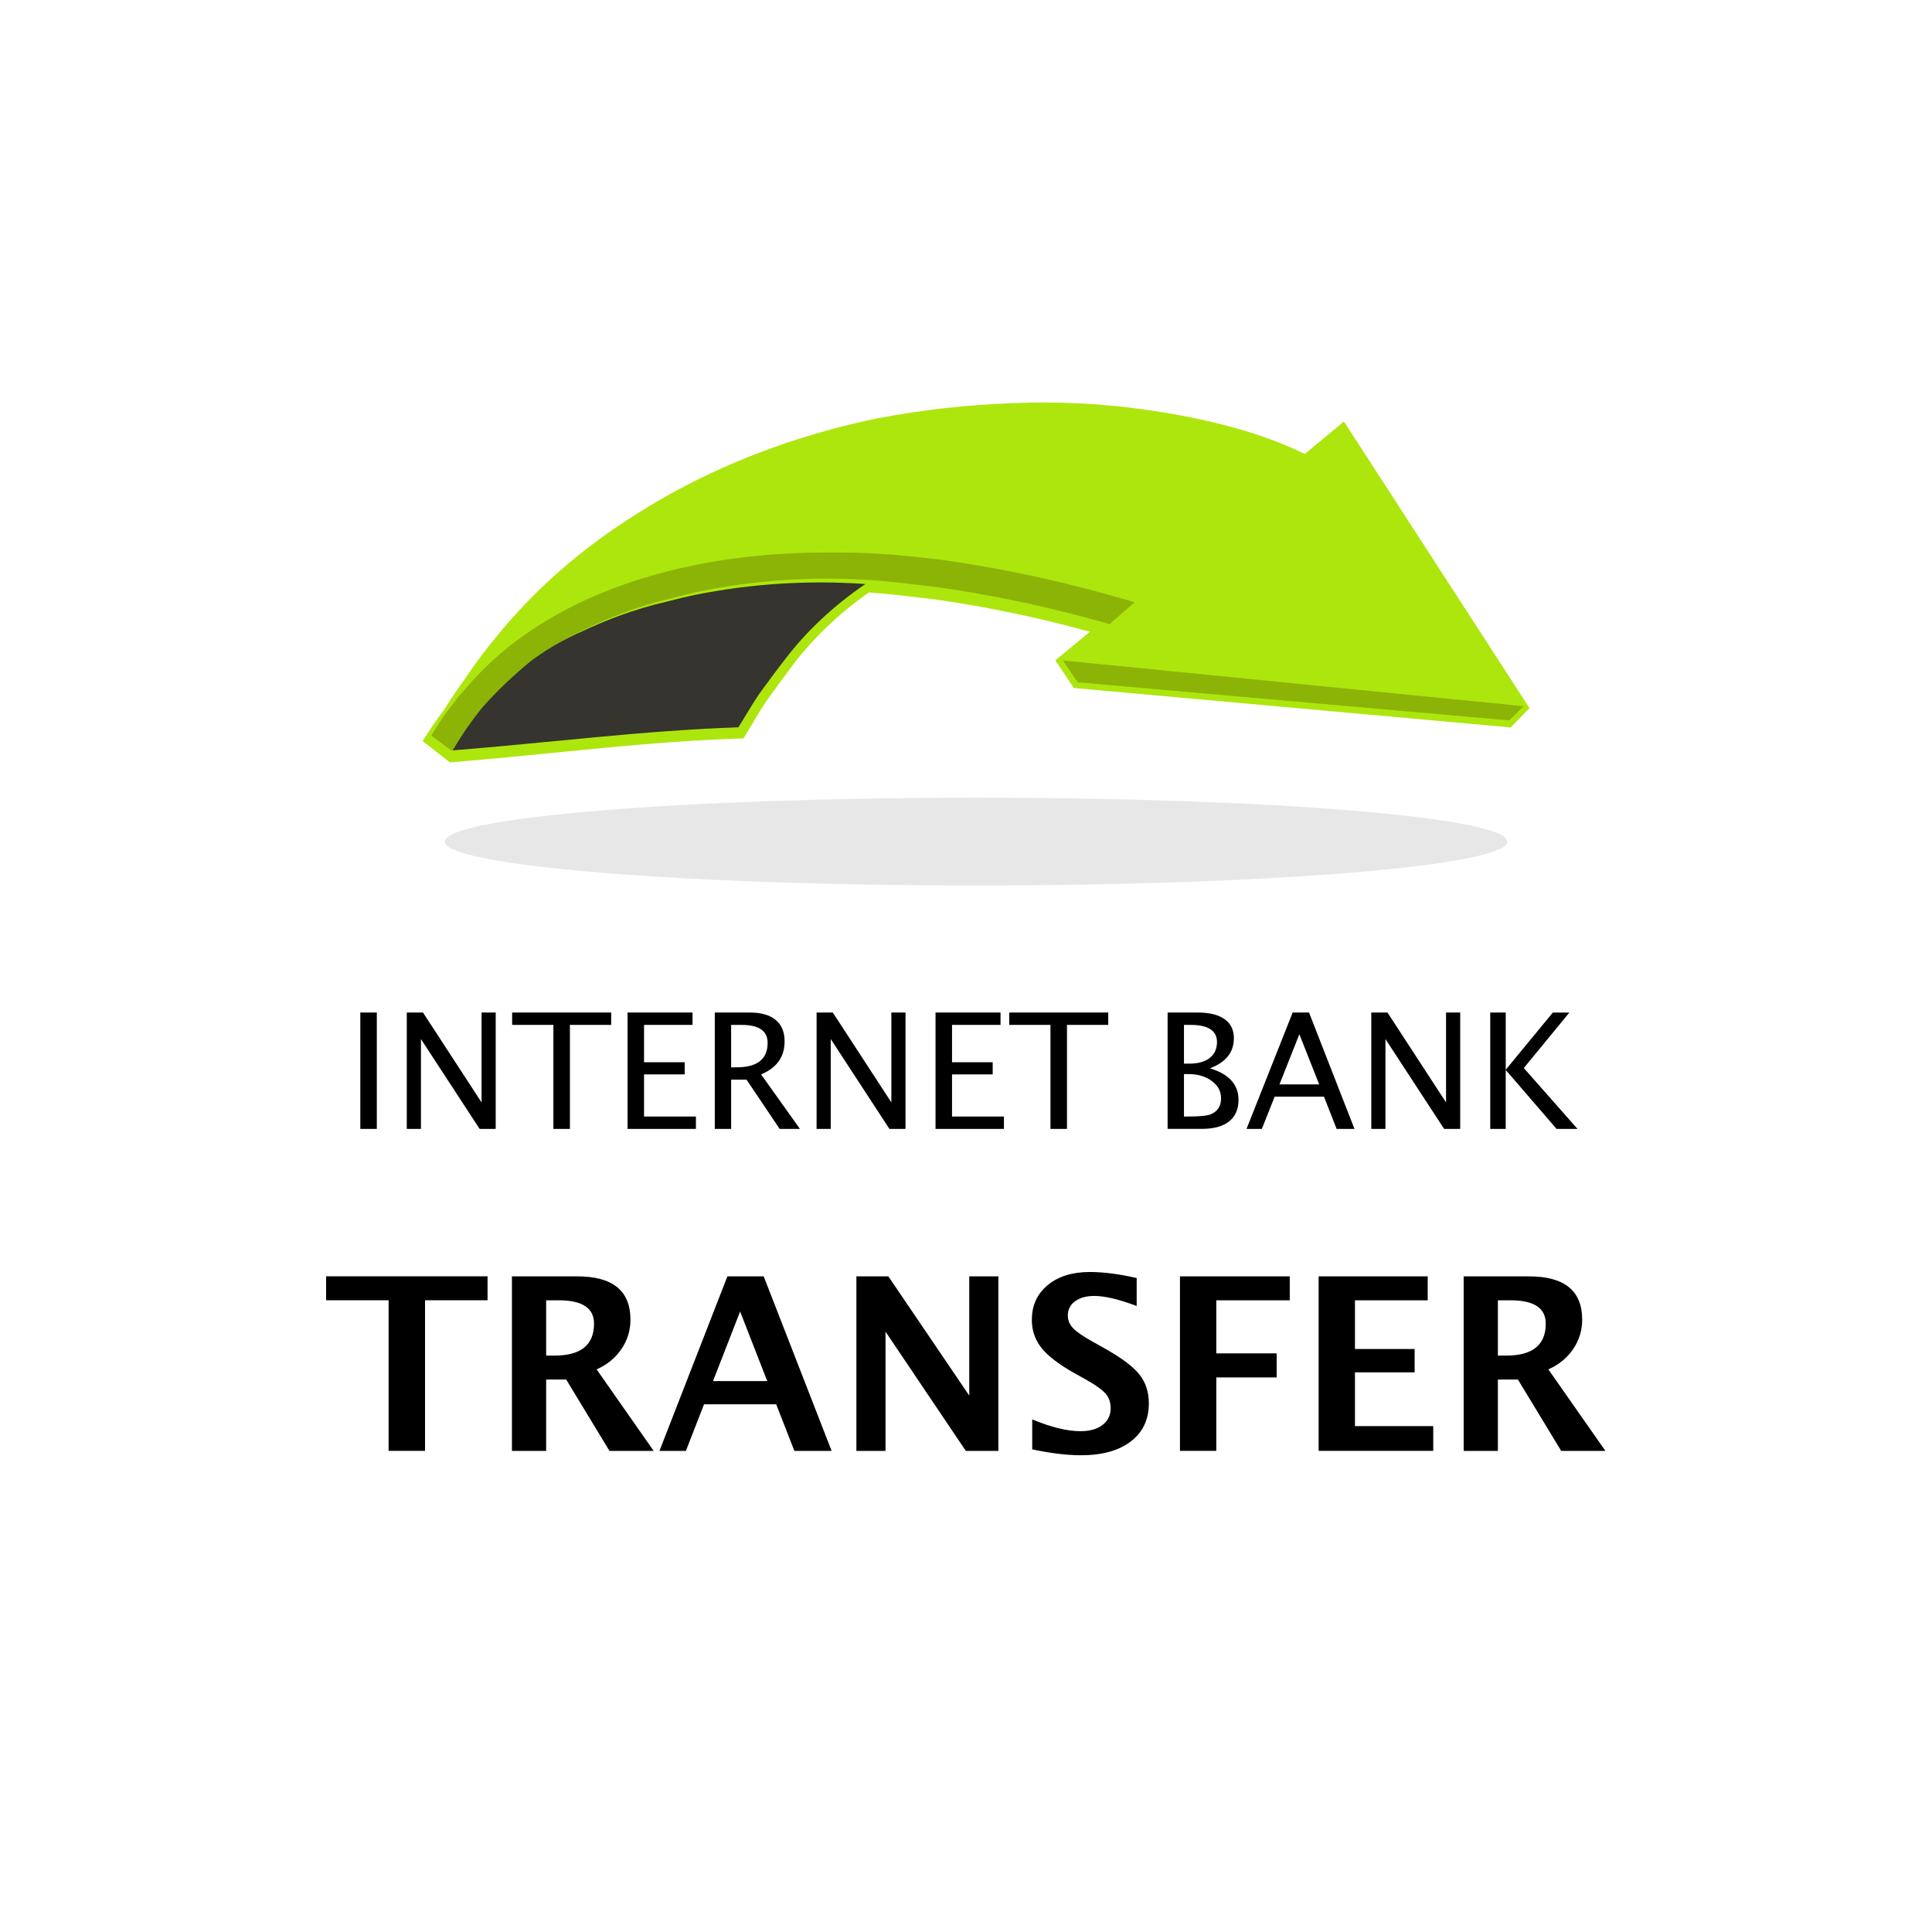
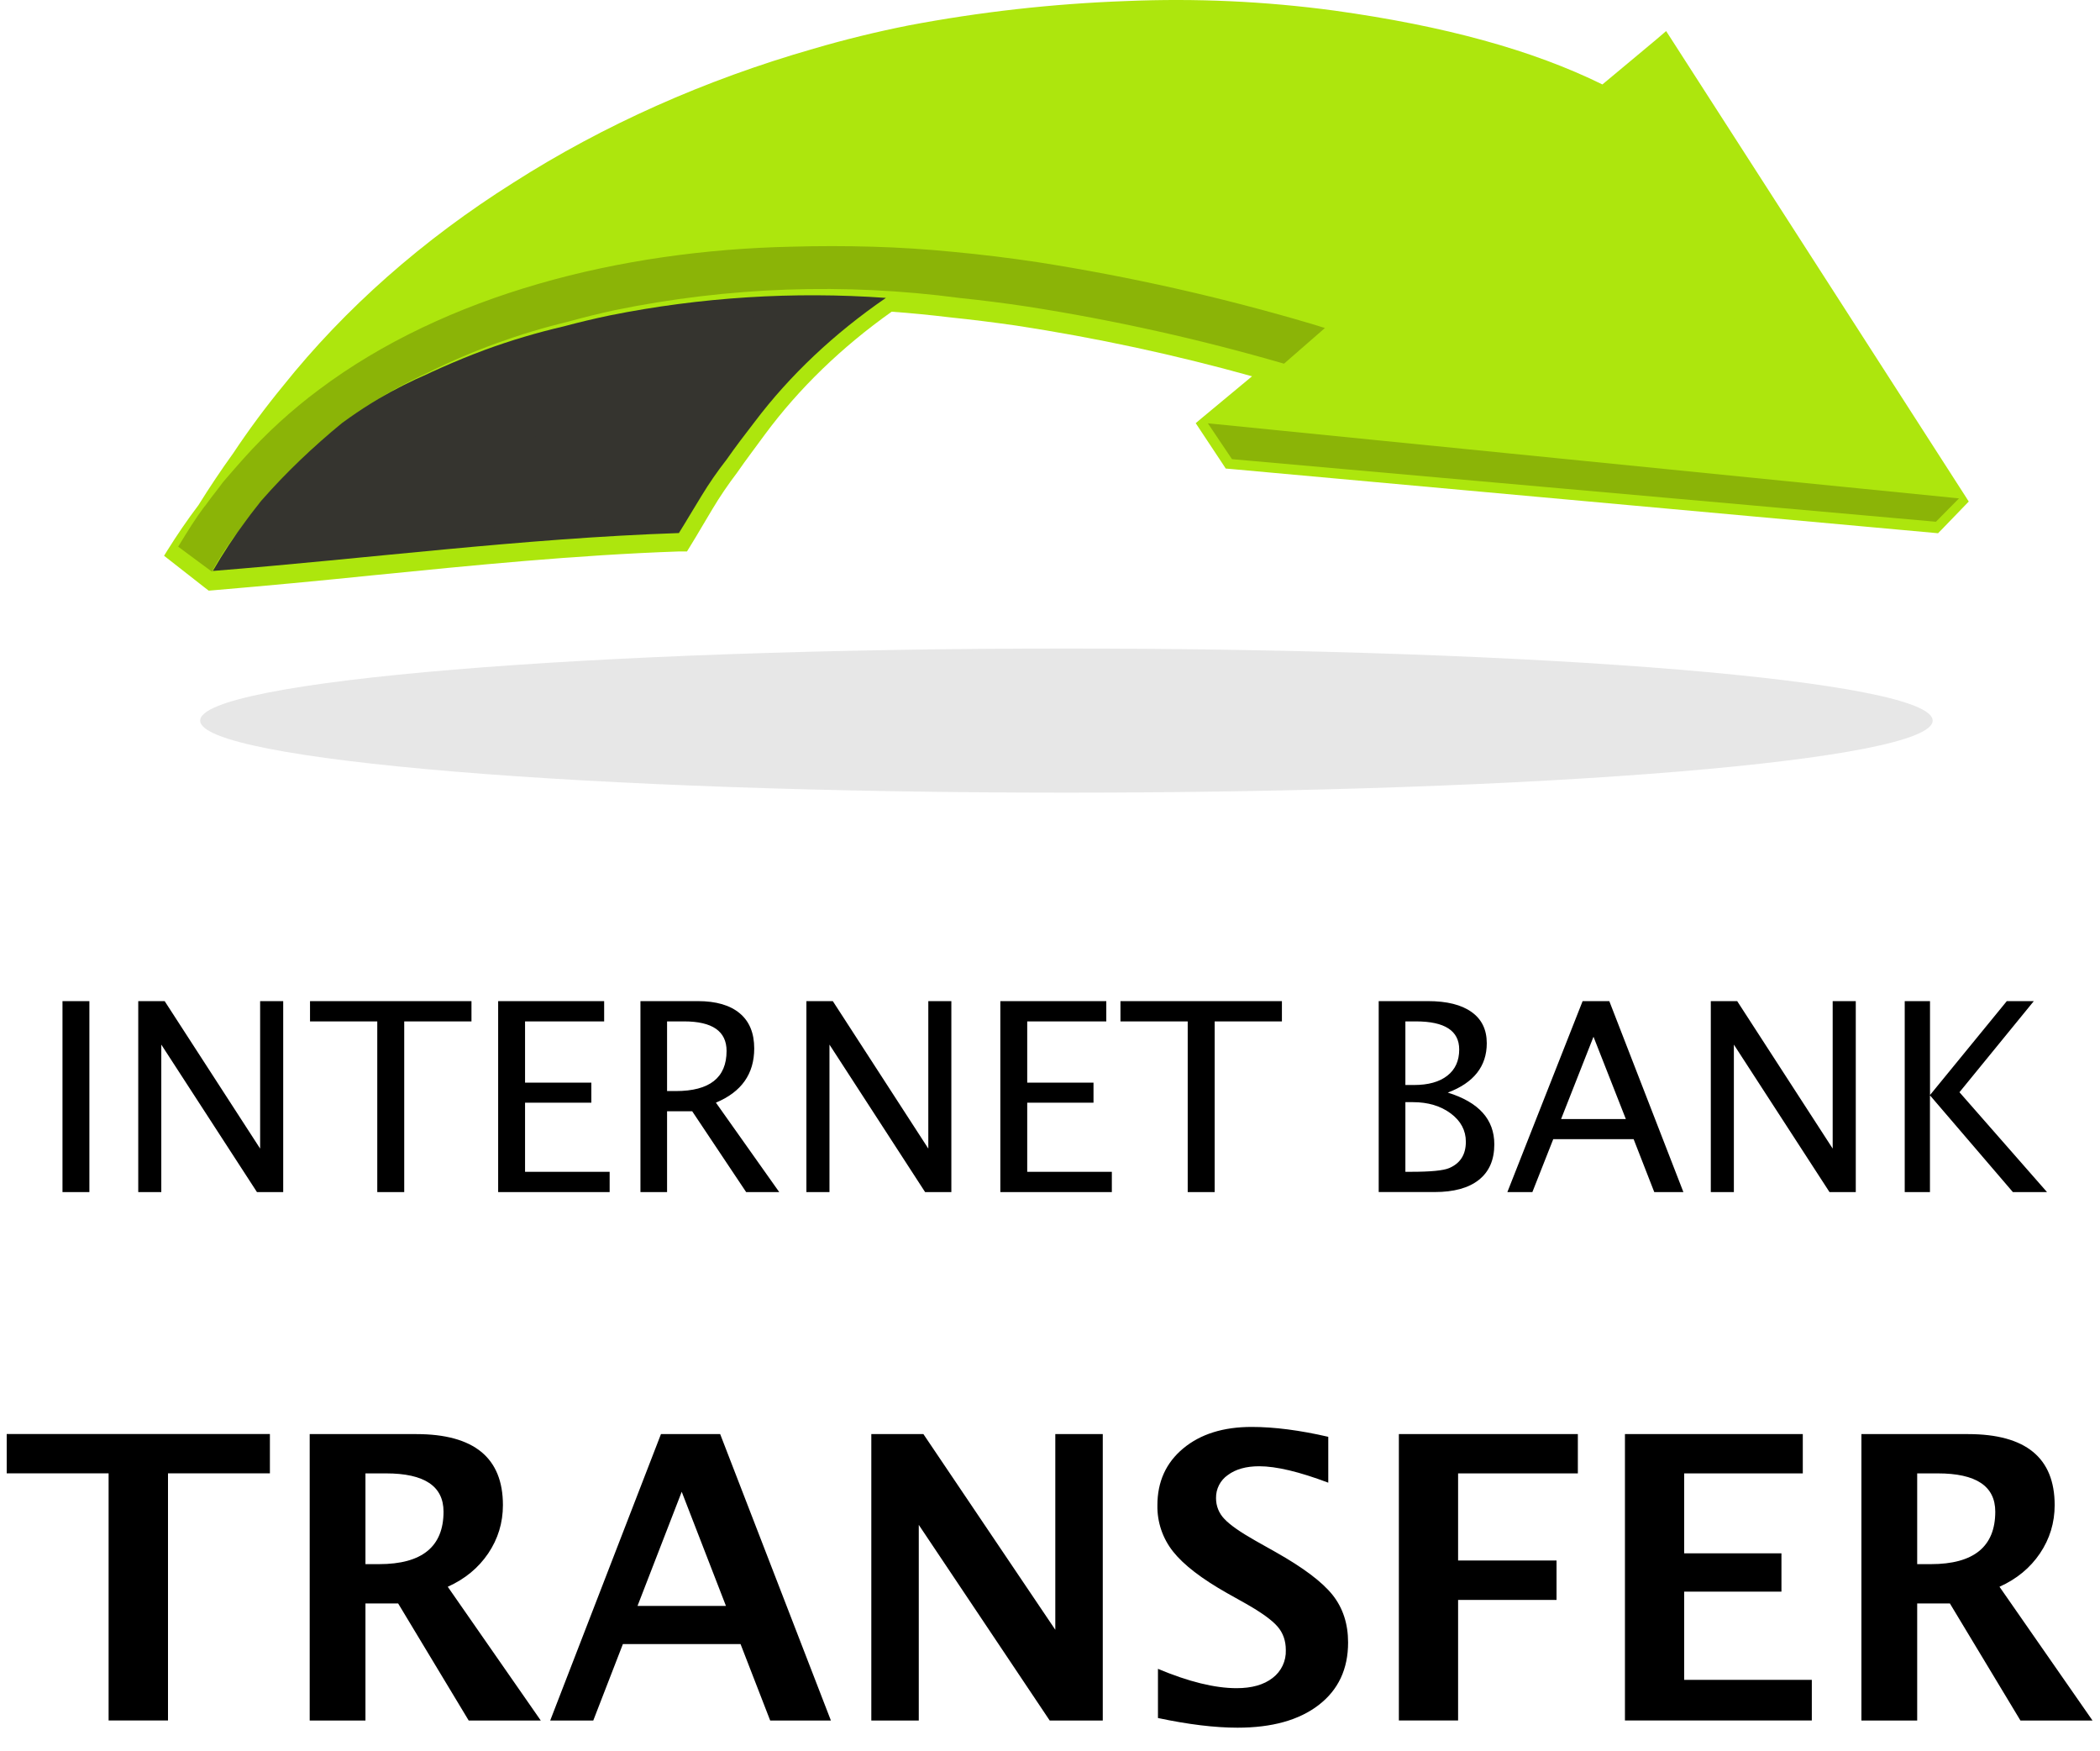
- <svg xmlns="http://www.w3.org/2000/svg" width="96" height="96" viewBox="0 0 96 96">
-   <g fill="none" fill-rule="evenodd">
-     <path d="M17.904 56.094v-5.782h.82v5.782h-.82zm2.309 0v-5.782h.805l2.91 4.465v-4.465h.703v5.782h-.8l-2.915-4.465v4.465h-.703zm7.285 0v-5.168h-2.05v-.614h4.921v.614h-2.05v5.168h-.821zm3.684 0v-5.782h3.23v.614h-2.41v1.855h2.02v.606h-2.02v2.093h2.578v.614h-3.398zm4.336 0v-5.782h1.75c.554 0 .98.123 1.275.368.296.244.443.6.443 1.066 0 .77-.389 1.318-1.168 1.64l1.93 2.708H38.74l-1.644-2.446h-.766v2.446h-.812zm.812-3.059h.266c1.031 0 1.547-.405 1.547-1.215 0-.596-.433-.894-1.297-.894h-.516v2.11zm4.246 3.059v-5.782h.805l2.91 4.465v-4.465h.703v5.782h-.8l-2.915-4.465v4.465h-.703zm5.91 0v-5.782h3.23v.614h-2.41v1.855h2.02v.606h-2.02v2.093h2.579v.614h-3.399zm5.711 0v-5.168h-2.05v-.614h4.921v.614h-2.05v5.168h-.82zm5.821 0v-5.782h1.5c.578 0 1.021.11 1.33.329.308.218.463.533.463.945 0 .7-.396 1.2-1.188 1.496.945.29 1.418.811 1.418 1.566 0 .47-.156.827-.469 1.075-.312.247-.763.37-1.351.37h-1.703zm.812-.614h.168c.602 0 .99-.037 1.168-.113.339-.143.508-.409.508-.797 0-.343-.154-.63-.461-.857-.307-.228-.692-.342-1.152-.342h-.23v2.11zm0-2.628h.262c.437 0 .776-.094 1.017-.282.241-.187.362-.452.362-.793 0-.567-.44-.851-1.32-.851h-.32v1.926zm6.719 1.03l-.985-2.491-.988 2.492h1.973zm.867 2.212l-.629-1.602h-2.45l-.636 1.602h-.762l2.293-5.782h.813l2.258 5.782h-.887zm1.723 0v-5.782h.804l2.91 4.465v-4.465h.704v5.782h-.801l-2.914-4.465v4.465h-.703zm5.91 0v-5.782h.77v2.844l2.34-2.843h.823l-2.265 2.757 2.668 3.024h-1.04l-2.527-2.93v2.93h-.77zm-54.739 16V64.61h-3.106v-1.19h8.022v1.19H21.12v7.483h-1.81zm6.128 0v-8.672h3.247c1.761 0 2.642.717 2.642 2.15 0 .535-.15 1.023-.448 1.462-.299.44-.71.777-1.233 1.01l2.835 4.05h-2.197l-2.15-3.545h-.996v3.545h-1.7zm1.7-4.735h.416c1.308 0 1.963-.529 1.963-1.588 0-.773-.584-1.16-1.752-1.16h-.627v2.748zm5.63 4.735l3.376-8.672h1.804l3.375 8.672h-1.851l-.903-2.315h-3.586l-.902 2.315H32.77zm2.66-3.469h2.696l-1.348-3.457-1.347 3.457zm7.126 3.469v-8.672h1.588l4.02 5.924v-5.924h1.446v8.672h-1.617l-3.99-5.924v5.924h-1.447zm8.736-.076v-1.489c.934.39 1.732.586 2.397.586.464 0 .83-.103 1.098-.31a1.01 1.01 0 0 0 .402-.844c0-.281-.084-.519-.252-.712-.168-.193-.487-.423-.956-.688l-.58-.323c-.777-.437-1.326-.856-1.646-1.257a2.18 2.18 0 0 1-.48-1.403c0-.715.262-1.289.788-1.723.525-.433 1.22-.65 2.083-.65.691 0 1.47.1 2.337.299v1.389c-.886-.332-1.587-.498-2.103-.498-.399 0-.718.088-.958.266a.83.83 0 0 0-.36.7.89.89 0 0 0 .252.627c.167.18.484.4.949.662l.62.346c.837.469 1.413.9 1.73 1.295.316.395.474.875.474 1.441 0 .805-.299 1.436-.897 1.893-.597.457-1.421.686-2.472.686-.695 0-1.504-.098-2.426-.293zm7.342.076v-8.672h5.455v1.19h-3.65v2.636h3v1.195h-3v3.65h-1.805zm6.89 0v-8.672h5.42v1.19h-3.615v2.42h2.965v1.16h-2.965v2.671h3.89v1.23h-5.695zm7.207 0v-8.672h3.247c1.761 0 2.642.717 2.642 2.15 0 .535-.15 1.023-.448 1.462-.299.44-.71.777-1.233 1.01l2.835 4.05h-2.197l-2.15-3.545h-.996v3.545h-1.7zm1.7-4.735h.416c1.308 0 1.963-.529 1.963-1.588 0-.773-.584-1.16-1.752-1.16h-.627v2.748z" fill="#000" />
-     <g transform="translate(21 20)" fill-rule="nonzero">
-       <ellipse fill="#000" opacity=".096" cx="27.5" cy="21.818" rx="26.4" ry="2.182" />
-       <path d="M54.069 16.14l.11-.11.7-.72.121-.124-.089-.14-8.932-13.794-.202-.311-.297.253-1.645 1.363C41.705 1.515 39.027.784 35.658.32a36.262 36.262 0 0 0-6.332-.288c-2.24.08-4.466.328-6.648.74-.967.192-1.937.427-2.883.703-3.311.942-6.402 2.312-9.146 4.053-2.76 1.726-5.132 3.806-7.02 6.153a25.06 25.06 0 0 0-1.52 2.04 27.542 27.542 0 0 0-1.06 1.573c-.34.447-.658.909-.948 1.372L0 16.828l.163.126 1.091.848.107.082.148-.012a272.41 272.41 0 0 0 4.82-.45c3.066-.304 6.227-.618 9.374-.725h.234l.083-.134c.13-.21.261-.426.383-.634.1-.171.207-.347.311-.518.225-.375.475-.74.747-1.096.297-.428.594-.807.858-1.17 1.034-1.386 2.334-2.636 3.855-3.707.593.042 1.186.1 1.78.171.66.068 1.334.152 2.01.248 2.443.372 4.847.885 7.194 1.536l-1.563 1.29-.154.13.104.156.733 1.1.077.118.166.014 21.376 1.929.175.016-.003-.007z" fill="#ADE60D" />
-       <path d="M2.249 13.86c.466-.69.972-1.363 1.515-2.017 3.768-4.672 9.411-8.228 16.041-10.108a36.82 36.82 0 0 1 2.864-.684c3.162-.6 6.417-.843 9.667-.723 1.09.044 2.175.14 3.25.284 2.856.39 5.836 1.053 8.313 2.302l1.83-1.503 8.974 13.764-22.897-2.304 3.164-2.6-.297-.09a65.643 65.643 0 0 0-8.363-1.83 38.488 38.488 0 0 0-2.525-.299 55.704 55.704 0 0 0-2.44-.151 34.717 34.717 0 0 0-2.466 0c-5.153.11-10.42 1.4-14.233 4.174A15.138 15.138 0 0 0 2.38 14.08c-.433.454-.83.928-1.19 1.42.303-.563.672-1.107 1.059-1.64z" fill="#ADE60D" />
-       <path fill="#8BB407" d="M54 15.797l-21.454-1.895-.735-1.085 22.892 2.273zm-52.737-.506l-.039.063c.139-.192.282-.381.43-.567l.133-.177.036-.043c.2-.233.401-.46.602-.684a15.524 15.524 0 0 1 2.29-2.081c3.87-2.888 9.182-4.218 14.388-4.332a42.72 42.72 0 0 1 2.492 0 35.65 35.65 0 0 1 2.468.157c.853.08 1.703.183 2.552.31a64.825 64.825 0 0 1 8.384 1.878l.38.116-1.247 1.081a63.214 63.214 0 0 0-7.824-1.73 45.623 45.623 0 0 0-2.059-.26 31.827 31.827 0 0 0-10.515.37c-.485.104-.965.222-1.438.353a20.32 20.32 0 0 0-4.213 1.517c-1.408.634-2.664 1.466-3.708 2.457a12.75 12.75 0 0 0-.981 1.02c-.775.895-1.388 1.571-1.936 2.57L.43 16.552c.301-.486.49-.802.833-1.26z" />
-       <path d="M2.524 15.727l.115-.154.127-.163.112-.142.038-.05.048-.058a20.323 20.323 0 0 1 2.464-2.354l.23-.165a13.4 13.4 0 0 1 .883-.569 13.884 13.884 0 0 1 1.499-.754l.12-.057c.417-.188.84-.37 1.271-.536l.358-.136a20.51 20.51 0 0 1 2.387-.706c.465-.124.936-.235 1.412-.334A31.612 31.612 0 0 1 22 9.02c-1.58 1.078-2.93 2.344-3.998 3.75-.295.379-.59.764-.86 1.147-.278.354-.532.72-.762 1.096-.233.373-.455.754-.69 1.127-4.764.16-9.476.773-14.204 1.147a15.48 15.48 0 0 1 1.038-1.561z" fill="#35342F" />
-       <path d="M7.73 8.047c2.323-1.635 5.014-2.855 7.91-3.588 7.44-1.862 15.058-1.434 22.226.67 6.145 1.803 11.391 5.015 15.795 8.925l.15.253-20.325-2.212 2.21-1.958.755-.669-1.026-.317-.314-.096a62.574 62.574 0 0 0-8.52-2.009 40.38 40.38 0 0 0-2.587-.33 44.93 44.93 0 0 0-2.512-.167 35.355 35.355 0 0 0-2.54 0l-.452.013c-2.611.086-5.19.514-7.647 1.267a21.94 21.94 0 0 0-5.204 2.351 27.096 27.096 0 0 1 2.08-2.133z" fill="#ADE60D" />
-       <path d="M2.676 16.692c1.194-.104 2.388-.23 3.56-.333 2.986-.288 6.066-.586 9.14-.703l.197-.324c.105-.168.21-.342.32-.514.239-.389.504-.768.794-1.135.298-.425.597-.806.877-1.16a18.888 18.888 0 0 1 2.95-2.985c-.577 0-1.147 0-1.71.014a29.437 29.437 0 0 0-4.911.567 26.59 26.59 0 0 0-1.38.324c-.791.185-1.565.415-2.312.689l-.347.128c-.42.163-.838.338-1.244.522l-.042.018-.075.034c-.247.106-.495.23-.737.34-.242.11-.463.241-.687.372a7.42 7.42 0 0 0-.432.264h-.018c-.138.088-.275.18-.406.271L6 13.233a19.573 19.573 0 0 0-2.367 2.248l-.039.046-.039.048-.11.138-.123.154v.016l-.113.15c-.151.202-.299.409-.442.622l-.092.037z" fill="#35342F" />
-       <path d="M16.222 9.748c.854-.1 1.714-.163 2.578-.192.565-.018 1.14-.023 1.714-.013a18.85 18.85 0 0 0-2.956 2.966c-.284.353-.57.73-.879 1.152-.29.366-.556.743-.795 1.13-.108.17-.216.344-.32.51l-.198.322c-2.258.087-4.52.267-6.744.472 1.821-2.436 4.53-4.581 7.6-6.347z" fill="#35342F" />
+ <svg xmlns="http://www.w3.org/2000/svg" width="78px" height="65px" viewBox="0 0 78 65" version="1.1">
+   <defs />
+   <g id="🤼‍♂️-Playground" stroke="none" stroke-width="1" fill="none" fill-rule="evenodd">
+     <g id="Artboard" transform="translate(-655, -515)" fill-rule="nonzero">
+       <g id="internet_bank_transfer" transform="translate(655, 515)">
+         <path d="M2.321,44.266 L2.321,37.175 L3.32,37.175 L3.32,44.266 L2.321,44.266 Z M5.135,44.266 L5.135,37.175 L6.116,37.175 L9.662,42.651 L9.662,37.175 L10.519,37.175 L10.519,44.266 L9.544,44.266 L5.991,38.79 L5.991,44.266 L5.135,44.266 Z M14.013,44.266 L14.013,37.928 L11.515,37.928 L11.515,37.175 L17.512,37.175 L17.512,37.928 L15.014,37.928 L15.014,44.266 L14.013,44.266 Z M18.503,44.266 L18.503,37.175 L22.44,37.175 L22.44,37.928 L19.502,37.928 L19.502,40.203 L21.964,40.203 L21.964,40.946 L19.502,40.946 L19.502,43.513 L22.644,43.513 L22.644,44.266 L18.503,44.266 Z M23.788,44.266 L23.788,37.175 L25.92,37.175 C26.596,37.175 27.115,37.326 27.474,37.626 C27.835,37.926 28.014,38.362 28.014,38.934 C28.014,39.878 27.54,40.55 26.591,40.945 L28.943,44.266 L27.714,44.266 L25.711,41.266 L24.777,41.266 L24.777,44.266 L23.788,44.266 Z M24.777,40.515 L25.101,40.515 C26.358,40.515 26.987,40.018 26.987,39.025 C26.987,38.294 26.459,37.928 25.406,37.928 L24.777,37.928 L24.777,40.516 L24.777,40.515 Z M29.952,44.266 L29.952,37.175 L30.933,37.175 L34.48,42.651 L34.48,37.175 L35.336,37.175 L35.336,44.266 L34.361,44.266 L30.809,38.79 L30.809,44.266 L29.952,44.266 Z M37.155,44.266 L37.155,37.175 L41.091,37.175 L41.091,37.928 L38.154,37.928 L38.154,40.203 L40.616,40.203 L40.616,40.946 L38.154,40.946 L38.154,43.513 L41.297,43.513 L41.297,44.266 L37.155,44.266 Z M44.115,44.266 L44.115,37.928 L41.617,37.928 L41.617,37.175 L47.614,37.175 L47.614,37.928 L45.116,37.928 L45.116,44.266 L44.116,44.266 L44.115,44.266 Z M51.209,44.266 L51.209,37.175 L53.038,37.175 C53.742,37.175 54.282,37.31 54.658,37.579 C55.034,37.846 55.223,38.232 55.223,38.738 C55.223,39.596 54.74,40.209 53.775,40.572 C54.927,40.928 55.503,41.567 55.503,42.493 C55.503,43.069 55.313,43.507 54.931,43.811 C54.551,44.114 54.002,44.265 53.285,44.265 L51.209,44.265 L51.209,44.266 Z M52.199,43.513 L52.404,43.513 C53.138,43.513 53.61,43.468 53.827,43.375 C54.24,43.199 54.446,42.873 54.446,42.397 C54.446,41.977 54.259,41.625 53.885,41.346 C53.51,41.067 53.041,40.927 52.481,40.927 L52.2,40.927 L52.2,43.514 L52.199,43.513 Z M52.199,40.29 L52.518,40.29 C53.051,40.29 53.464,40.175 53.758,39.944 C54.052,39.715 54.199,39.39 54.199,38.972 C54.199,38.276 53.663,37.928 52.59,37.928 L52.2,37.928 L52.2,40.29 L52.199,40.29 Z M60.388,41.553 L59.187,38.498 L57.983,41.555 L60.388,41.555 L60.388,41.553 Z M61.444,44.266 L60.678,42.302 L57.692,42.302 L56.917,44.266 L55.988,44.266 L58.783,37.175 L59.774,37.175 L62.526,44.266 L61.444,44.266 Z M63.544,44.266 L63.544,37.175 L64.524,37.175 L68.071,42.651 L68.071,37.175 L68.929,37.175 L68.929,44.266 L67.953,44.266 L64.401,38.79 L64.401,44.266 L63.544,44.266 Z M70.747,44.266 L70.747,37.175 L71.686,37.175 L71.686,40.663 L74.538,37.176 L75.541,37.176 L72.78,40.558 L76.032,44.266 L74.764,44.266 L71.684,40.673 L71.684,44.266 L70.746,44.266 L70.747,44.266 Z M4.034,63.889 L4.034,54.71 L0.249,54.71 L0.249,53.251 L10.025,53.251 L10.025,54.71 L6.24,54.71 L6.24,63.888 L4.034,63.888 L4.034,63.889 Z M11.503,63.889 L11.503,53.253 L15.46,53.253 C17.606,53.253 18.68,54.133 18.68,55.89 C18.68,56.546 18.497,57.145 18.134,57.683 C17.769,58.223 17.268,58.636 16.631,58.922 L20.086,63.889 L17.409,63.889 L14.788,59.541 L13.574,59.541 L13.574,63.889 L11.503,63.889 Z M13.574,58.082 L14.081,58.082 C15.676,58.082 16.474,57.433 16.474,56.134 C16.474,55.186 15.762,54.712 14.339,54.712 L13.574,54.712 L13.574,58.082 Z M20.436,63.889 L24.55,53.253 L26.749,53.253 L30.862,63.889 L28.607,63.889 L27.506,61.05 L23.136,61.05 L22.036,63.889 L20.438,63.889 L20.436,63.889 Z M23.678,59.634 L26.964,59.634 L25.321,55.395 L23.679,59.634 L23.678,59.634 Z M32.363,63.889 L32.363,53.253 L34.298,53.253 L39.197,60.519 L39.197,53.253 L40.96,53.253 L40.96,63.889 L38.989,63.889 L34.126,56.624 L34.126,63.889 L32.363,63.889 Z M43.01,63.796 L43.01,61.97 C44.148,62.448 45.121,62.688 45.931,62.688 C46.497,62.688 46.943,62.562 47.269,62.308 C47.591,62.064 47.774,61.678 47.759,61.273 C47.759,60.928 47.657,60.636 47.452,60.4 C47.247,60.163 46.858,59.881 46.287,59.556 L45.58,59.16 C44.633,58.624 43.964,58.11 43.574,57.618 C43.185,57.131 42.978,56.522 42.989,55.898 C42.989,55.021 43.308,54.317 43.949,53.784 C44.589,53.253 45.436,52.987 46.488,52.987 C47.33,52.987 48.28,53.11 49.336,53.354 L49.336,55.057 C48.256,54.65 47.402,54.447 46.773,54.447 C46.287,54.447 45.898,54.555 45.606,54.773 C45.325,54.967 45.16,55.289 45.167,55.631 C45.165,55.918 45.275,56.195 45.474,56.4 C45.678,56.621 46.064,56.891 46.631,57.212 L47.386,57.637 C48.406,58.212 49.108,58.74 49.495,59.225 C49.88,59.709 50.072,60.298 50.072,60.992 C50.072,61.979 49.708,62.753 48.979,63.314 C48.252,63.874 47.247,64.155 45.966,64.155 C45.119,64.155 44.133,64.035 43.01,63.796 Z M51.958,63.889 L51.958,53.253 L58.606,53.253 L58.606,54.713 L54.158,54.713 L54.158,57.946 L57.814,57.946 L57.814,59.411 L54.158,59.411 L54.158,63.888 L51.958,63.888 L51.958,63.889 Z M60.355,63.889 L60.355,53.253 L66.961,53.253 L66.961,54.713 L62.555,54.713 L62.555,57.681 L66.168,57.681 L66.168,59.103 L62.555,59.103 L62.555,62.379 L67.296,62.379 L67.296,63.888 L60.355,63.888 L60.355,63.889 Z M69.138,63.889 L69.138,53.253 L73.096,53.253 C75.242,53.253 76.316,54.133 76.316,55.89 C76.316,56.546 76.133,57.145 75.77,57.683 C75.405,58.223 74.904,58.636 74.267,58.922 L77.722,63.889 L75.045,63.889 L72.424,59.541 L71.21,59.541 L71.21,63.889 L69.138,63.889 Z M71.21,58.082 L71.717,58.082 C73.311,58.082 74.11,57.433 74.11,56.134 C74.11,55.186 73.398,54.712 71.975,54.712 L71.21,54.712 L71.21,58.082 Z" id="Shape" fill="#000000" />
+         <g id="Group" transform="translate(6.09375, 0)">
+           <ellipse id="Oval" fill="#000000" opacity="0.096" cx="33.516" cy="26.758" rx="32.175" ry="2.676" />
+           <path d="M65.897,19.794 L66.031,19.659 L66.884,18.776 L67.031,18.624 L66.923,18.453 L56.037,1.535 L55.791,1.154 L55.429,1.464 L53.424,3.136 C50.828,1.858 47.564,0.962 43.458,0.392 C40.901,0.048 38.319,-0.07 35.741,0.039 C33.011,0.137 30.298,0.442 27.639,0.947 C26.46,1.182 25.278,1.47 24.125,1.809 C20.09,2.964 16.323,4.644 12.978,6.78 C9.615,8.896 6.724,11.447 4.423,14.326 C3.764,15.128 3.145,15.963 2.57,16.828 C2.118,17.456 1.687,18.099 1.278,18.757 C0.864,19.305 0.477,19.872 0.123,20.439 L0,20.638 L0.199,20.793 L1.528,21.833 L1.659,21.933 L1.839,21.918 C3.799,21.752 5.757,21.568 7.713,21.367 C11.45,20.994 15.303,20.609 19.138,20.477 L19.423,20.477 L19.524,20.313 C19.683,20.056 19.842,19.791 19.991,19.536 C20.113,19.326 20.243,19.11 20.37,18.9 C20.644,18.44 20.949,17.993 21.281,17.556 C21.643,17.031 22.005,16.566 22.326,16.121 C23.586,14.421 25.171,12.888 27.025,11.575 C27.747,11.626 28.47,11.698 29.194,11.785 C29.998,11.868 30.82,11.971 31.644,12.089 C34.621,12.545 37.551,13.174 40.411,13.973 L38.506,15.555 L38.319,15.714 L38.445,15.905 L39.339,17.254 L39.433,17.399 L39.635,17.416 L65.687,19.782 L65.9,19.802 L65.897,19.793 L65.897,19.794 Z" id="Shape" fill="#ADE60D" />
+           <path d="M2.741,16.998 C3.309,16.152 3.926,15.327 4.587,14.524 C9.18,8.795 16.057,4.433 24.137,2.128 C25.289,1.801 26.454,1.522 27.628,1.289 C31.482,0.553 35.449,0.255 39.41,0.402 C40.738,0.456 42.06,0.574 43.37,0.751 C46.851,1.229 50.483,2.042 53.502,3.574 L55.732,1.73 L66.669,18.611 L38.764,15.785 L42.62,12.597 L42.258,12.486 C38.912,11.516 35.508,10.766 32.065,10.242 C31.044,10.085 30.017,9.963 28.988,9.875 C27.998,9.791 27.007,9.73 26.014,9.69 C25.013,9.654 24.01,9.654 23.009,9.69 C16.729,9.825 10.309,11.407 5.662,14.809 C4.662,15.534 3.737,16.358 2.901,17.268 C2.373,17.825 1.889,18.406 1.45,19.009 C1.82,18.319 2.269,17.652 2.741,16.998 Z" id="Shape" fill="#ADE60D" />
+           <path d="M65.812,19.374 L39.665,17.05 L38.77,15.719 L66.669,18.507 L65.812,19.374 Z M1.539,18.753 L1.492,18.83 C1.661,18.595 1.835,18.363 2.016,18.135 L2.178,17.918 L2.222,17.865 C2.466,17.579 2.711,17.301 2.955,17.026 C3.799,16.084 4.734,15.229 5.746,14.474 C10.463,10.932 16.937,9.301 23.282,9.161 C24.294,9.132 25.307,9.132 26.319,9.161 C27.323,9.19 28.327,9.255 29.327,9.354 C30.366,9.452 31.402,9.578 32.437,9.734 C35.89,10.274 39.303,11.043 42.655,12.037 L43.118,12.18 L41.598,13.505 C38.468,12.596 35.283,11.887 32.063,11.384 C31.229,11.258 30.392,11.152 29.553,11.065 C25.286,10.499 20.955,10.653 16.738,11.518 C16.147,11.646 15.562,11.791 14.986,11.951 C13.211,12.379 11.489,13.003 9.851,13.812 C8.135,14.589 6.604,15.61 5.332,16.825 C4.911,17.22 4.512,17.637 4.136,18.076 C3.192,19.174 2.445,20.003 1.777,21.228 L0.524,20.3 C0.891,19.704 1.121,19.316 1.539,18.754 L1.539,18.753 Z" id="Shape" fill="#8BB407" />
+           <path d="M3.076,19.288 L3.216,19.099 L3.371,18.899 L3.508,18.725 L3.554,18.664 L3.612,18.592 C4.531,17.547 5.536,16.582 6.615,15.705 L6.896,15.503 C7.245,15.256 7.604,15.024 7.972,14.805 C8.562,14.46 9.172,14.151 9.799,13.881 L9.945,13.811 C10.453,13.58 10.969,13.357 11.494,13.153 L11.93,12.987 C12.882,12.639 13.853,12.35 14.839,12.121 C15.406,11.969 15.98,11.832 16.56,11.711 C19.934,11.035 23.382,10.817 26.812,11.062 C24.887,12.384 23.242,13.937 21.94,15.661 C21.58,16.126 21.221,16.598 20.892,17.068 C20.553,17.502 20.243,17.951 19.963,18.412 C19.679,18.87 19.409,19.337 19.122,19.794 C13.316,19.991 7.573,20.742 1.811,21.201 C2.194,20.538 2.616,19.898 3.076,19.287 L3.076,19.288 Z" id="Shape" fill="#35342F" />
+           <path d="M9.421,9.869 C12.252,7.864 15.532,6.368 19.061,5.469 C28.129,3.185 37.413,3.71 46.149,6.29 C53.638,8.502 60.032,12.441 65.399,17.236 L65.582,17.546 L40.811,14.833 L43.505,12.432 L44.425,11.612 L43.174,11.223 L42.792,11.105 C39.392,10.041 35.922,9.218 32.408,8.641 C31.361,8.472 30.31,8.337 29.255,8.237 C28.236,8.14 27.216,8.071 26.193,8.032 C25.162,7.994 24.129,7.994 23.098,8.032 L22.547,8.048 C19.365,8.153 16.222,8.678 13.227,9.602 C10.997,10.281 8.865,11.25 6.885,12.485 C7.681,11.567 8.528,10.694 9.42,9.869 L9.421,9.869 Z" id="Shape" fill="#ADE60D" />
+           <path d="M3.261,20.471 C4.717,20.344 6.172,20.189 7.6,20.063 C11.239,19.71 14.993,19.344 18.739,19.201 L18.98,18.803 C19.108,18.597 19.236,18.384 19.37,18.173 C19.661,17.696 19.984,17.231 20.337,16.781 C20.7,16.26 21.065,15.793 21.406,15.358 C22.466,14.008 23.672,12.78 25.001,11.698 C24.298,11.698 23.604,11.698 22.917,11.715 C20.906,11.777 18.904,12.01 16.932,12.41 C16.368,12.527 15.807,12.66 15.25,12.807 C14.286,13.034 13.343,13.316 12.432,13.652 L12.01,13.809 C11.498,14.009 10.988,14.224 10.493,14.45 L10.442,14.472 L10.351,14.513 C10.05,14.643 9.748,14.795 9.453,14.93 C9.158,15.065 8.888,15.226 8.615,15.387 C8.436,15.488 8.261,15.596 8.089,15.71 L8.067,15.71 C7.899,15.818 7.732,15.931 7.572,16.043 L7.312,16.229 C6.276,17.066 5.311,17.988 4.428,18.986 L4.38,19.043 L4.333,19.101 L4.199,19.271 L4.049,19.46 L4.049,19.479 L3.911,19.663 C3.727,19.911 3.547,20.165 3.372,20.426 L3.26,20.471 L3.261,20.471 Z" id="Shape" fill="#35342F" />
+           <path d="M19.771,11.955 C20.811,11.832 21.86,11.755 22.913,11.72 C23.601,11.698 24.302,11.691 25.001,11.704 C23.67,12.778 22.462,13.998 21.399,15.341 C21.053,15.774 20.704,16.237 20.328,16.754 C19.974,17.203 19.65,17.665 19.359,18.14 C19.227,18.348 19.095,18.562 18.969,18.765 L18.727,19.16 C15.975,19.267 13.219,19.488 10.508,19.739 C12.727,16.752 16.029,14.121 19.771,11.955 Z" id="Shape" fill="#35342F" />
+         </g>
+       </g>
    </g>
  </g>
</svg>
